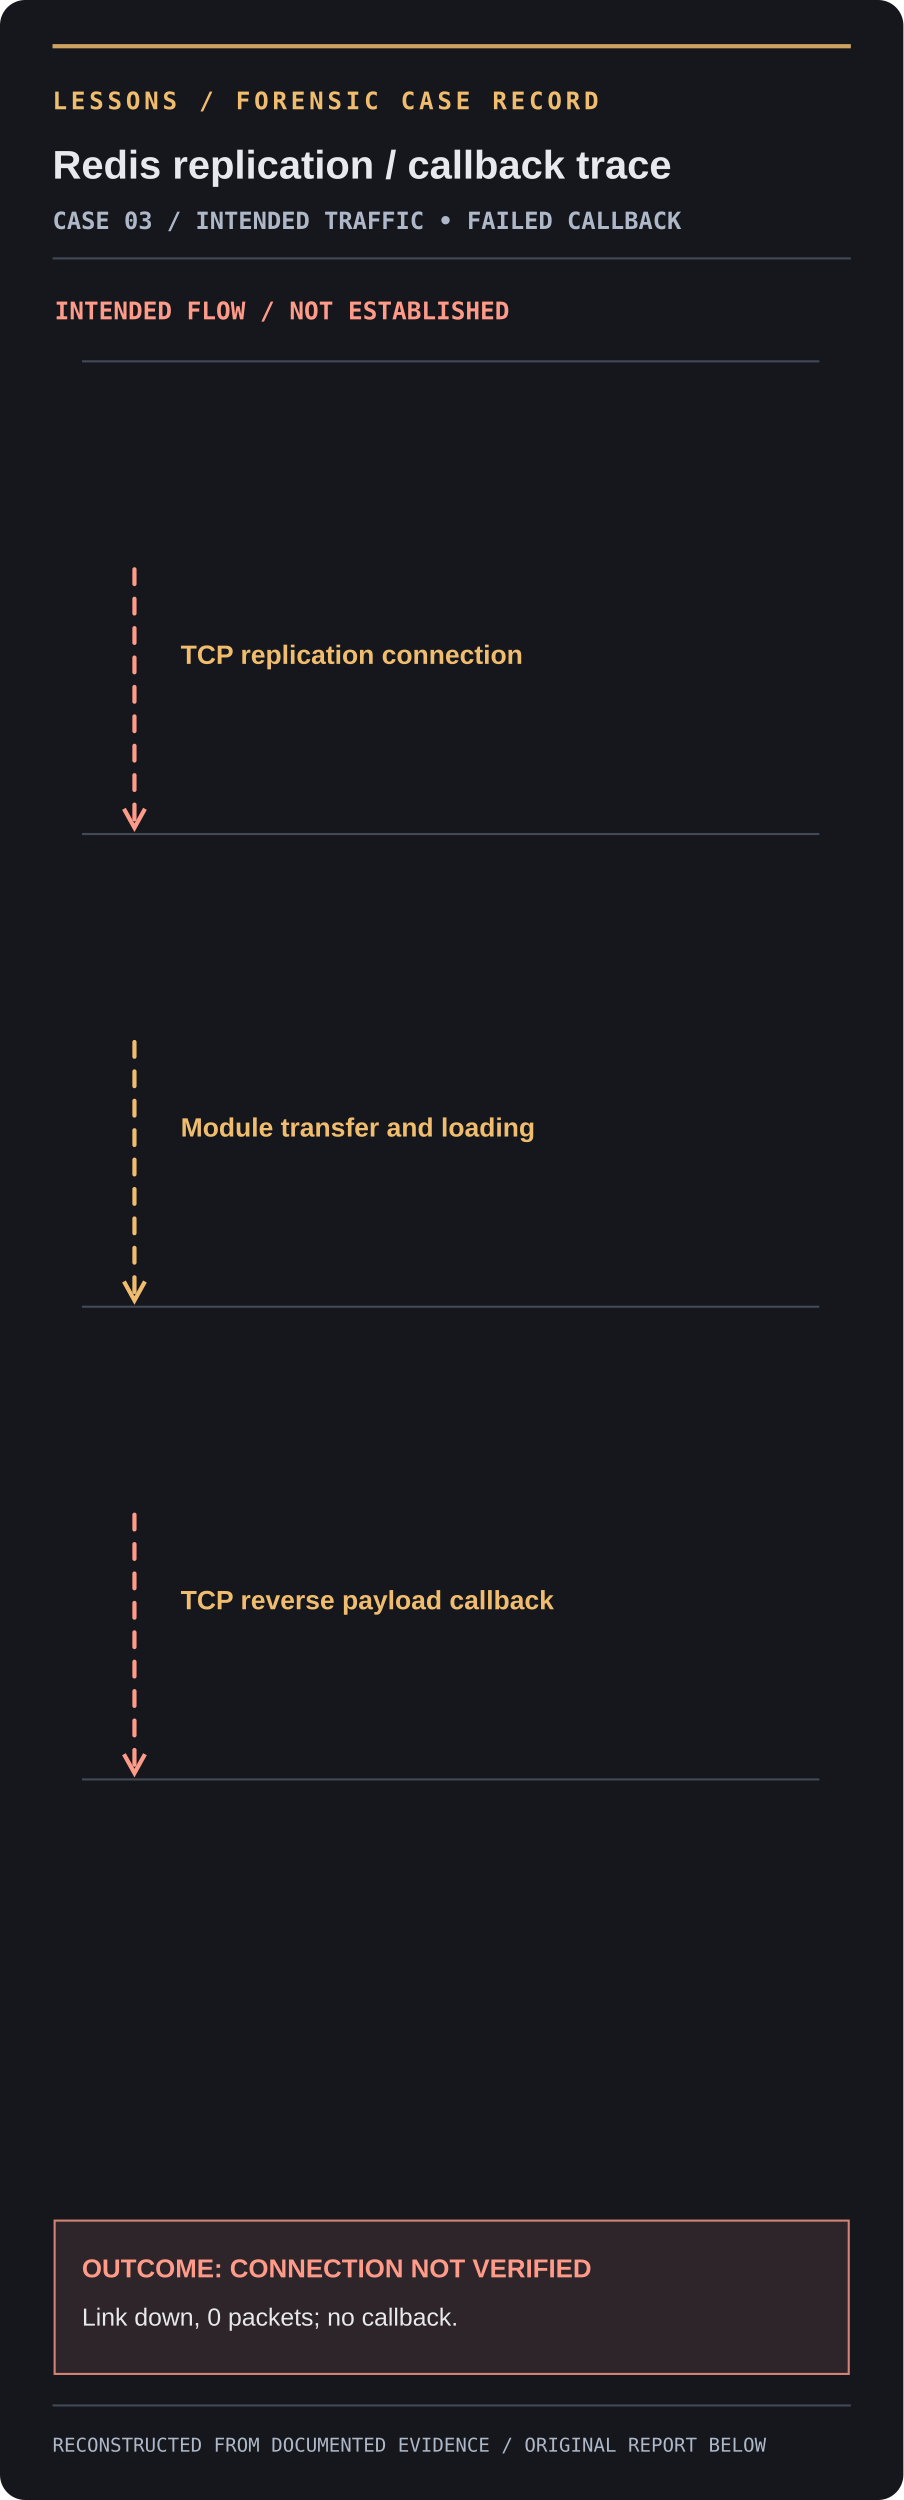
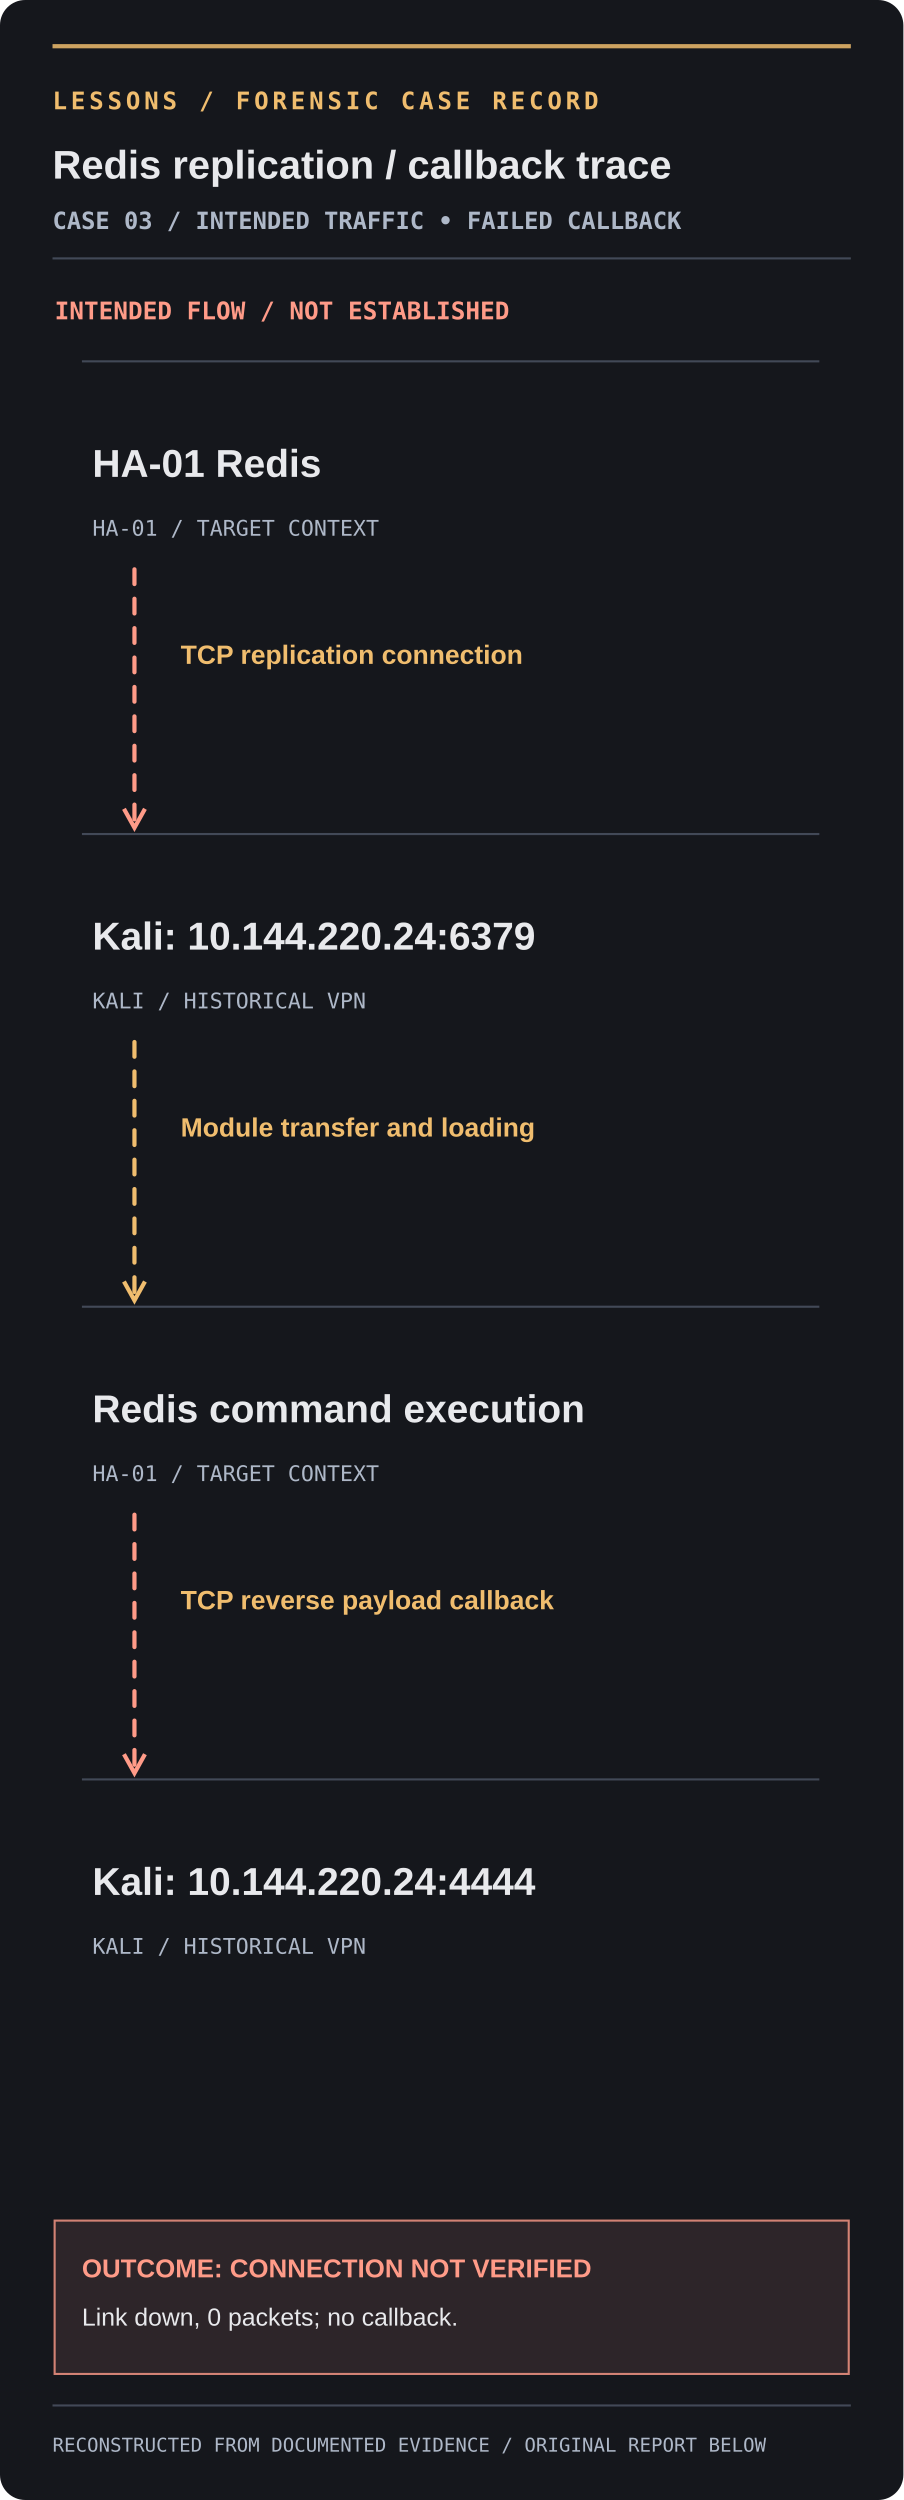
<svg xmlns="http://www.w3.org/2000/svg" width="430" height="1190" viewBox="0 0 430 1190" data-incident-type="callback-wiretap" role="img" aria-labelledby="incident-title incident-desc">
  <rect width="430" height="1190" rx="12" fill="#15171c" />
  <path d="M25 22H405" stroke="#f0bd6e" stroke-width="2" opacity=".84" />
  <text x="25" y="52" fill="#f0bd6e" font-family="Consolas,monospace" font-size="11.5" font-weight="700" letter-spacing="1.8">LESSONS / FORENSIC CASE RECORD</text>
  <text x="25" y="85" font-family="Arial,Helvetica,sans-serif" font-size="19" font-weight="800" text-anchor="start" fill="#e8e9ec">
    <tspan x="25" dy="0">Redis replication / callback trace</tspan>
  </text>
  <text x="25" y="109" font-family="Consolas,monospace" font-size="11.3" font-weight="700" text-anchor="start" fill="#aeb8c8">
    <tspan x="25" dy="0">CASE 03 / INTENDED TRAFFIC • FAILED CALLBACK</tspan>
  </text>
  <path d="M25 123H405" stroke="#424957" stroke-width="1" />
  <text x="26" y="152" font-family="Consolas,monospace" font-size="11.6" font-weight="700" text-anchor="start" fill="#ff9b88">
    <tspan x="26" dy="0">INTENDED FLOW / NOT ESTABLISHED</tspan>
  </text>
  <g id="lesson-stage-01" aria-label="HA-01 Redis">
    <path d="M39 172H390" stroke="#424957" stroke-width="1" />
+     <text x="44" y="227" font-family="Arial,Helvetica,sans-serif" font-size="18.5" font-weight="650" fill="#e8e9ec">
+       <tspan x="44" dy="0">HA-01 Redis</tspan>
+     </text>
+     <text x="44" y="255" fill="#aeb8c8" font-size="10.3" font-family="Consolas,monospace">HA-01 / TARGET CONTEXT</text>
  </g>
  <g id="intended-link-01">
    <path d="M64 271V394" fill="none" stroke="#ff9b88" stroke-width="2" stroke-linecap="round" stroke-linejoin="round" stroke-dasharray="7 7" />
    <path d="M59 385L64 394L69 385" fill="none" stroke="#ff9b88" stroke-width="2" />
    <text x="86" y="316" font-family="Arial,Helvetica,sans-serif" font-size="12.6" font-weight="700" text-anchor="start" fill="#f0bd6e">
      <tspan x="86" dy="0">TCP replication connection</tspan>
    </text>
  </g>
  <g id="lesson-stage-02" aria-label="Kali: 10.144.220.24:6379">
    <path d="M39 397H390" stroke="#424957" stroke-width="1" />
+     <text x="44" y="452" font-family="Arial,Helvetica,sans-serif" font-size="18.5" font-weight="650" fill="#e8e9ec">
+       <tspan x="44" dy="0">Kali: 10.144.220.24:6379</tspan>
+     </text>
+     <text x="44" y="480" fill="#aeb8c8" font-size="10.3" font-family="Consolas,monospace">KALI / HISTORICAL VPN</text>
  </g>
  <g id="intended-link-02">
    <path d="M64 496V619" fill="none" stroke="#f0bd6e" stroke-width="2" stroke-linecap="round" stroke-linejoin="round" stroke-dasharray="7 7" />
    <path d="M59 610L64 619L69 610" fill="none" stroke="#f0bd6e" stroke-width="2" />
    <text x="86" y="541" font-family="Arial,Helvetica,sans-serif" font-size="12.6" font-weight="700" text-anchor="start" fill="#f0bd6e">
      <tspan x="86" dy="0">Module transfer and loading</tspan>
    </text>
  </g>
  <g id="lesson-stage-03" aria-label="Redis command execution">
    <path d="M39 622H390" stroke="#424957" stroke-width="1" />
+     <text x="44" y="677" font-family="Arial,Helvetica,sans-serif" font-size="18.5" font-weight="650" fill="#e8e9ec">
+       <tspan x="44" dy="0">Redis command execution</tspan>
+     </text>
+     <text x="44" y="705" fill="#aeb8c8" font-size="10.3" font-family="Consolas,monospace">HA-01 / TARGET CONTEXT</text>
  </g>
  <g id="intended-link-03">
    <path d="M64 721V844" fill="none" stroke="#ff9b88" stroke-width="2" stroke-linecap="round" stroke-linejoin="round" stroke-dasharray="7 7" />
    <path d="M59 835L64 844L69 835" fill="none" stroke="#ff9b88" stroke-width="2" />
    <text x="86" y="766" font-family="Arial,Helvetica,sans-serif" font-size="12.6" font-weight="700" text-anchor="start" fill="#f0bd6e">
      <tspan x="86" dy="0">TCP reverse payload callback</tspan>
    </text>
  </g>
  <g id="lesson-stage-04" aria-label="Kali: 10.144.220.24:4444">
    <path d="M39 847H390" stroke="#424957" stroke-width="1" />
+     <text x="44" y="902" font-family="Arial,Helvetica,sans-serif" font-size="18.5" font-weight="650" fill="#e8e9ec">
+       <tspan x="44" dy="0">Kali: 10.144.220.24:4444</tspan>
+     </text>
+     <text x="44" y="930" fill="#aeb8c8" font-size="10.3" font-family="Consolas,monospace">KALI / HISTORICAL VPN</text>
  </g>
  <rect x="26" y="1057" width="378" height="73" fill="#2d2529" stroke="#ff9b88" stroke-opacity=".8" />
  <text x="39" y="1084" font-family="Arial,Helvetica,sans-serif" font-size="12.3" font-weight="750" text-anchor="start" fill="#ff9b88">
    <tspan x="39" dy="0">OUTCOME: CONNECTION NOT VERIFIED</tspan>
  </text>
  <text x="39" y="1107" font-family="Arial,Helvetica,sans-serif" font-size="11.8" font-weight="500" text-anchor="start" fill="#e8e9ec">
    <tspan x="39" dy="0">Link down, 0 packets; no callback.</tspan>
  </text>
  <path d="M25 1145H405" stroke="#424957" stroke-width="1" />
  <text x="25" y="1167" font-family="Consolas,monospace" font-size="9.1" font-weight="500" text-anchor="start" fill="#aeb8c8">
    <tspan x="25" dy="0">RECONSTRUCTED FROM DOCUMENTED EVIDENCE  /  ORIGINAL REPORT BELOW</tspan>
  </text>
</svg>
